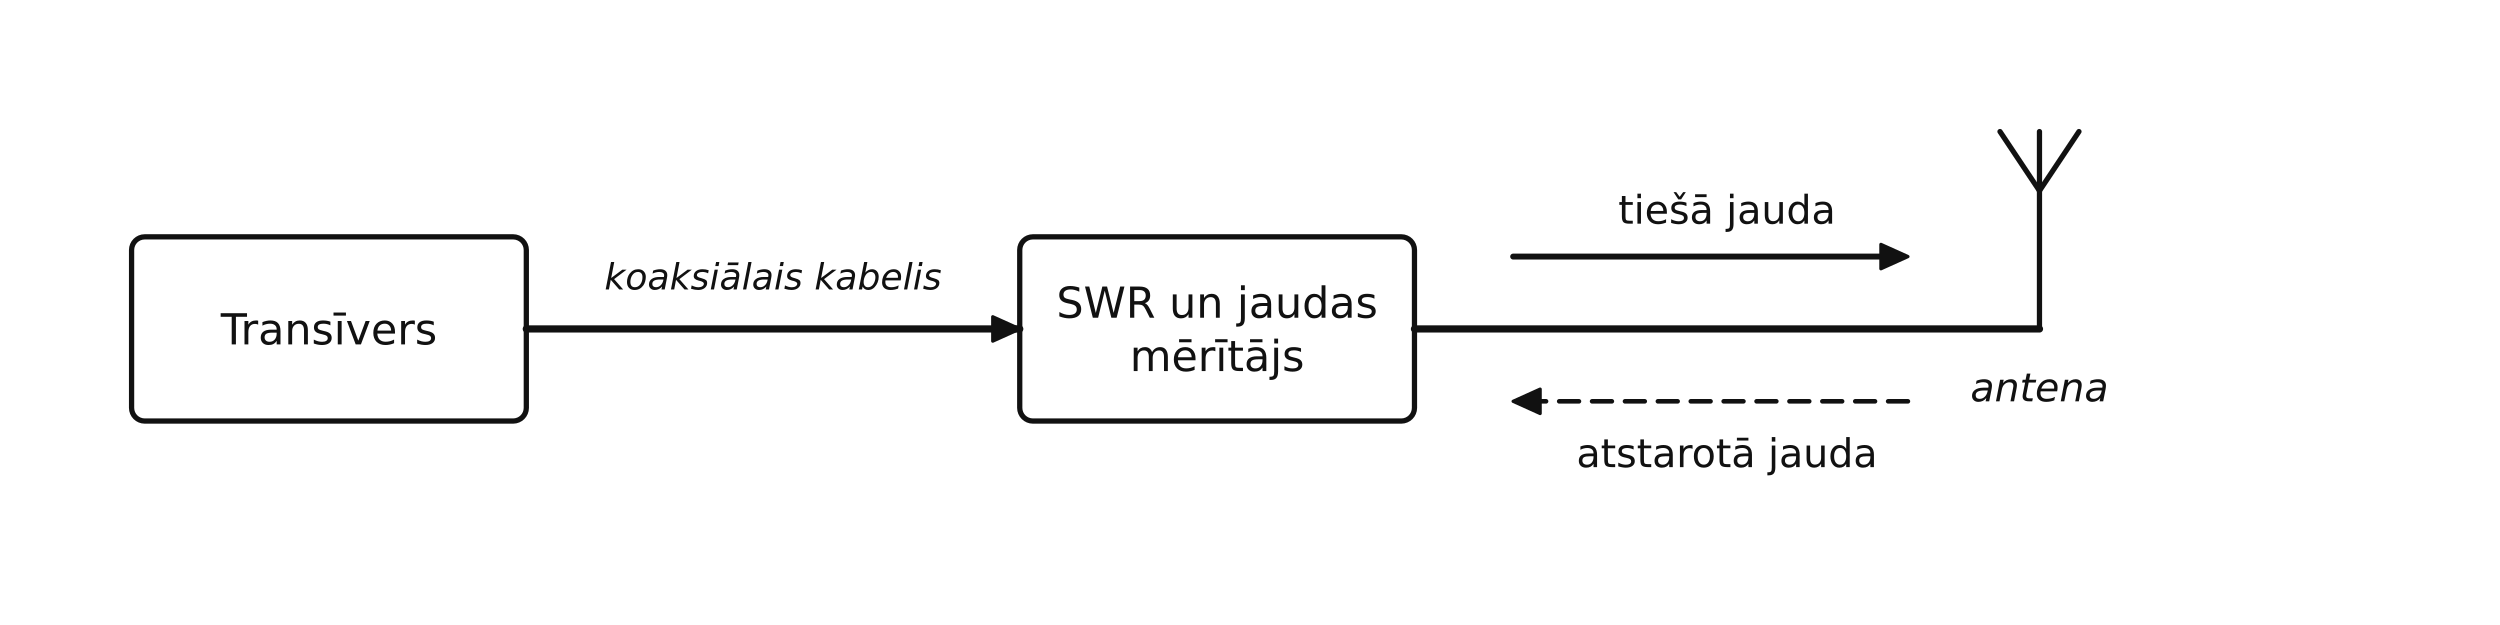
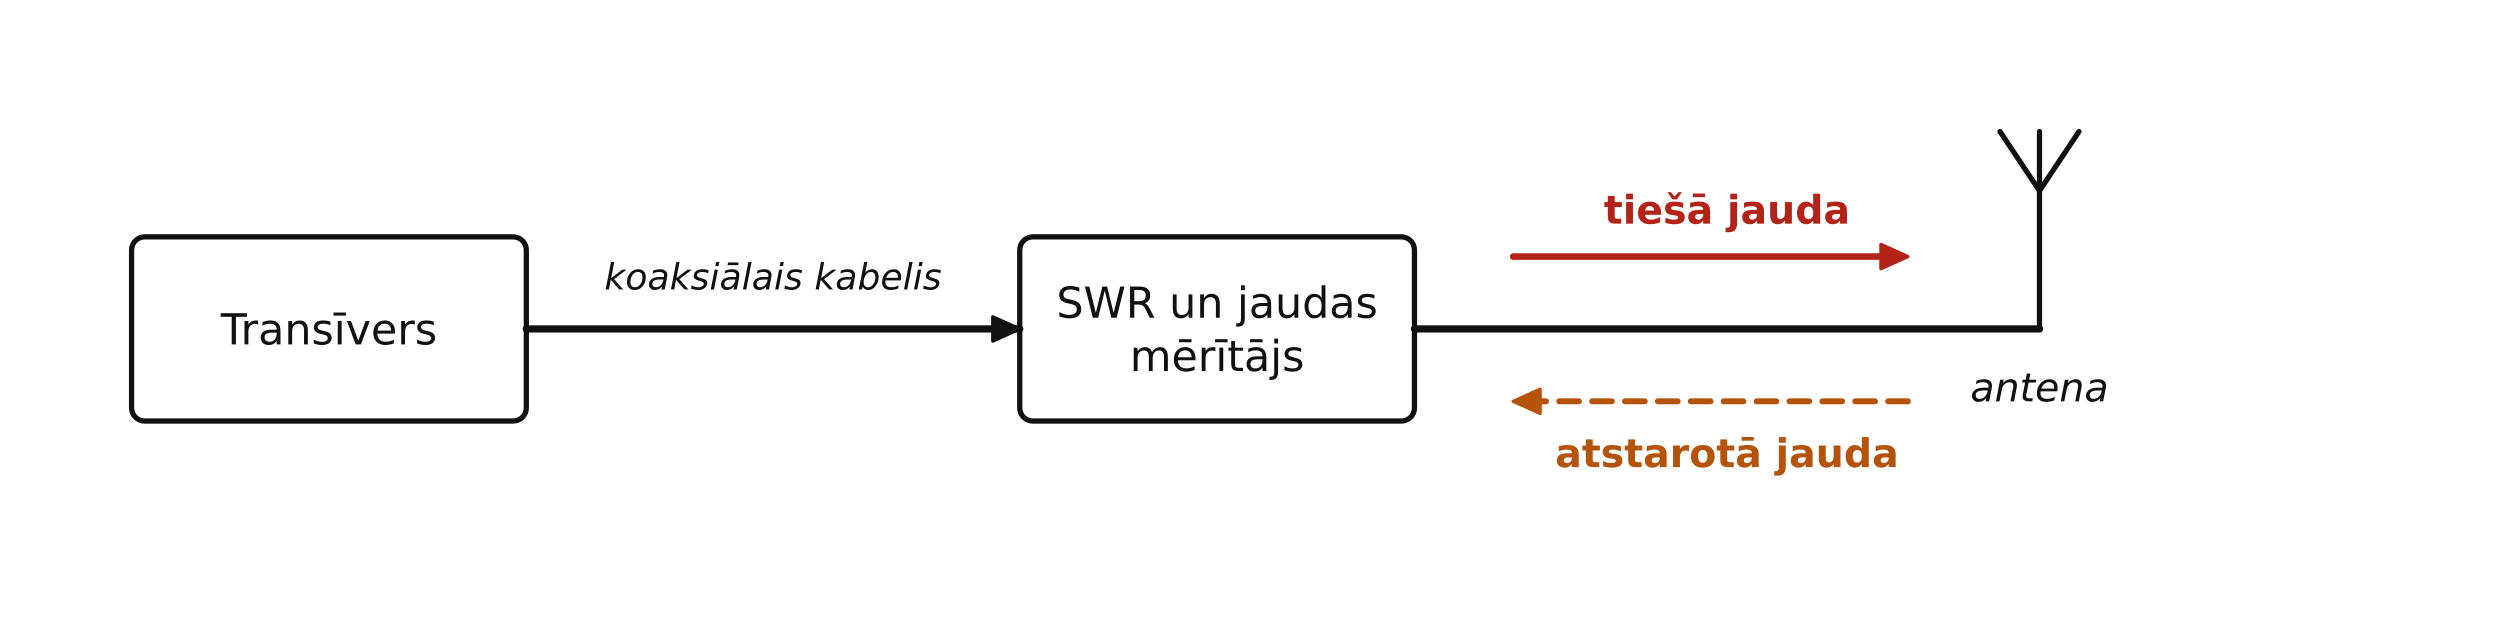
<svg xmlns="http://www.w3.org/2000/svg" viewBox="0 0 760 190" width="760" height="190" font-family="DejaVu Sans, Arial, Helvetica, sans-serif">
  <rect x="0" y="0" width="760" height="190" fill="white" />
  <rect x="40.0" y="72.0" width="120.0" height="56.0" rx="4" fill="white" stroke="#111111" stroke-width="1.6" />
  <text x="100.0" y="104.7" text-anchor="middle" font-size="13" fill="#111111">Transīvers</text>
  <line x1="160.0" y1="100.0" x2="304.6" y2="100.0" stroke="#111111" stroke-width="1.6" stroke-linecap="round" />
  <polygon points="310.0,100.0 301.8,103.7 301.8,96.3" fill="#111111" stroke="#111111" stroke-width="1" stroke-linejoin="round" stroke-linecap="round" />
  <rect x="310.0" y="72.0" width="120.0" height="56.0" rx="4" fill="white" stroke="#111111" stroke-width="1.6" />
  <text x="370.0" y="96.6" text-anchor="middle" font-size="13" fill="#111111">SWR un jaudas</text>
  <text x="370.0" y="112.8" text-anchor="middle" font-size="13" fill="#111111">mērītājs</text>
  <line x1="430.0" y1="100.0" x2="620.0" y2="100.0" stroke="#111111" stroke-width="2.2" stroke-linecap="round" />
  <line x1="160.0" y1="100.0" x2="310.0" y2="100.0" stroke="#111111" stroke-width="2.2" stroke-linecap="round" />
  <line x1="620.0" y1="100.0" x2="620.0" y2="40.0" stroke="#111111" stroke-width="1.6" stroke-linecap="round" />
  <line x1="620.0" y1="58.0" x2="608.0" y2="40.0" stroke="#111111" stroke-width="1.6" stroke-linecap="round" />
  <line x1="620.0" y1="58.0" x2="632.0" y2="40.0" stroke="#111111" stroke-width="1.6" stroke-linecap="round" />
  <text x="620.0" y="122.0" text-anchor="middle" font-size="12" fill="#111111" font-style="italic">antena</text>
-   <line x1="460.0" y1="78.0" x2="574.6" y2="78.0" stroke="#111111" stroke-width="1.8" stroke-linecap="round" />
-   <polygon points="580.0,78.0 571.8,81.7 571.8,74.3" fill="#111111" stroke="#111111" stroke-width="1" stroke-linejoin="round" stroke-linecap="round" />
-   <text x="525.0" y="68.0" text-anchor="middle" font-size="12" fill="#111111">tiešā jauda</text>
-   <line x1="580.0" y1="122.0" x2="465.4" y2="122.0" stroke="#111111" stroke-width="1.4" stroke-dasharray="6 4" stroke-linecap="round" />
-   <polygon points="460.0,122.0 468.2,118.3 468.2,125.7" fill="#111111" stroke="#111111" stroke-width="1" stroke-linejoin="round" stroke-linecap="round" />
-   <text x="525.0" y="142.0" text-anchor="middle" font-size="12" fill="#111111">atstarotā jauda</text>
+   <line x1="460.0" y1="78.0" x2="574.6" y2="78.0" stroke="#b42318" stroke-width="2" stroke-linecap="round" />
+   <polygon points="580.0,78.0 571.8,81.7 571.8,74.3" fill="#b42318" stroke="#b42318" stroke-width="1" stroke-linejoin="round" stroke-linecap="round" />
+   <text x="525.0" y="68.0" text-anchor="middle" font-size="12" fill="#b42318" font-weight="bold">tiešā jauda</text>
+   <line x1="580.0" y1="122.0" x2="465.4" y2="122.0" stroke="#b45309" stroke-width="1.8" stroke-dasharray="6 4" stroke-linecap="round" />
+   <polygon points="460.0,122.0 468.2,118.3 468.2,125.7" fill="#b45309" stroke="#b45309" stroke-width="1" stroke-linejoin="round" stroke-linecap="round" />
+   <text x="525.0" y="142.0" text-anchor="middle" font-size="12" fill="#b45309" font-weight="bold">atstarotā jauda</text>
  <text x="235.0" y="88.0" text-anchor="middle" font-size="11" fill="#111111" font-style="italic">koaksiālais kabelis</text>
</svg>
